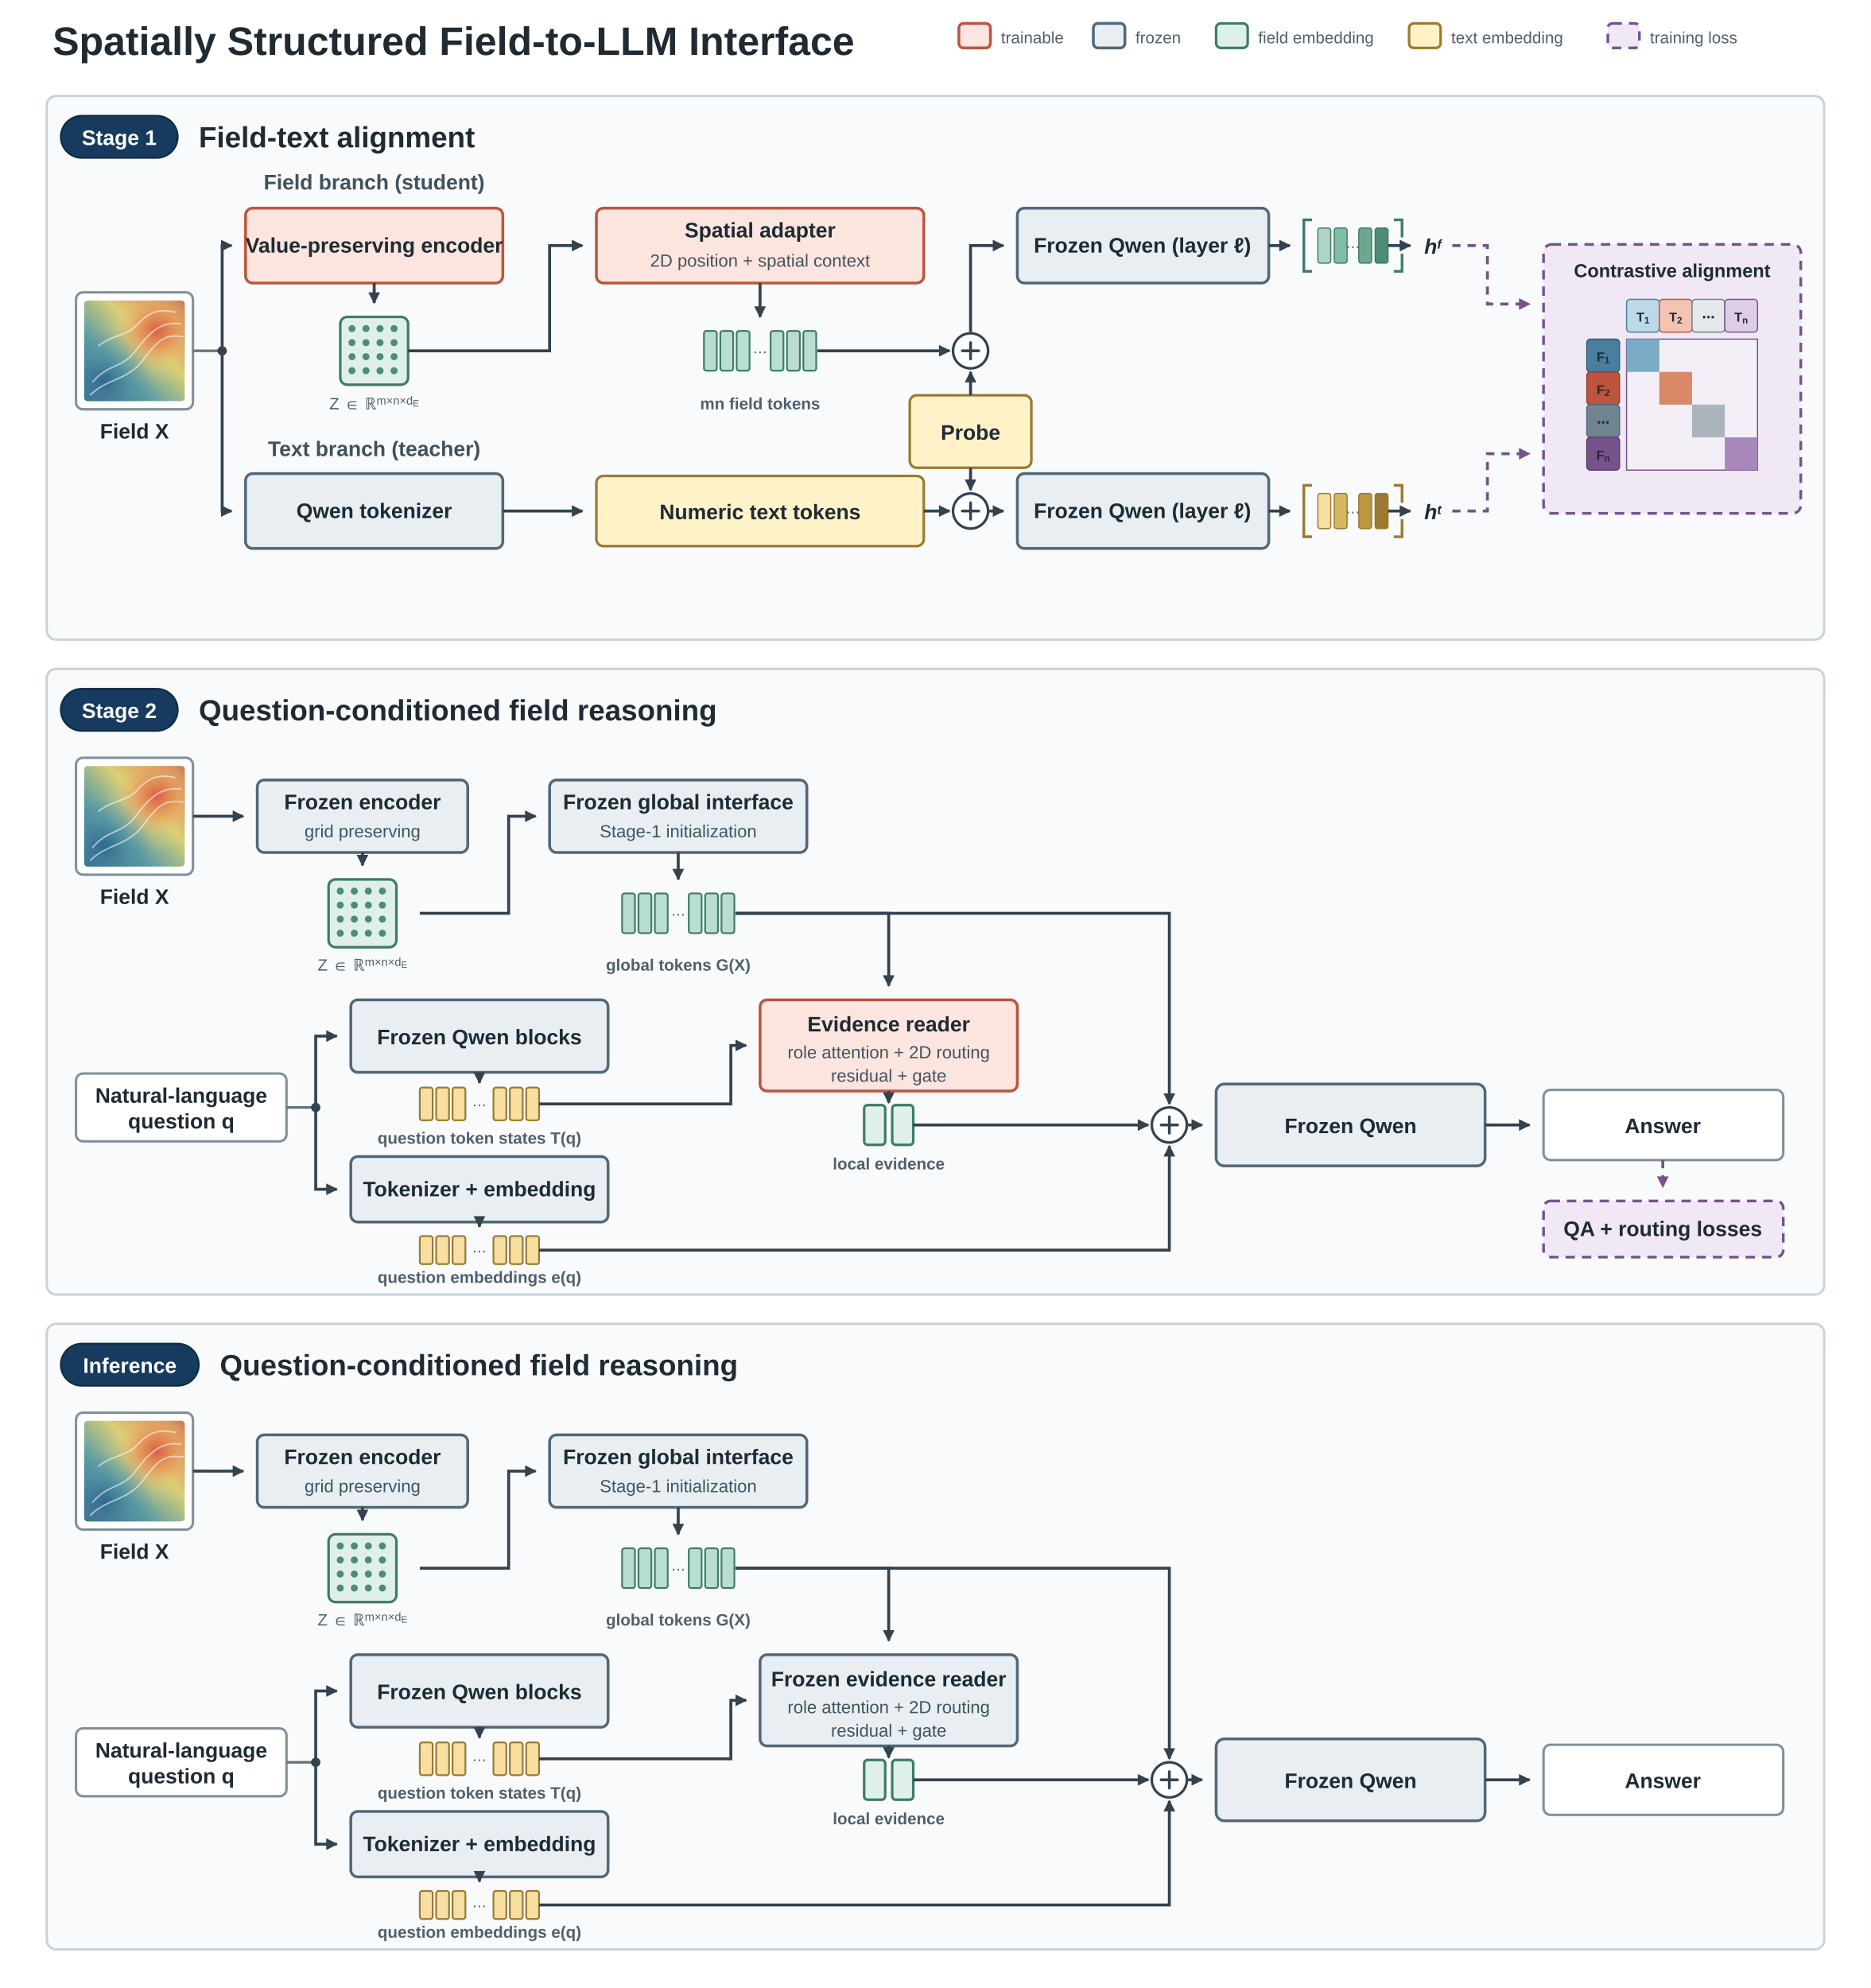
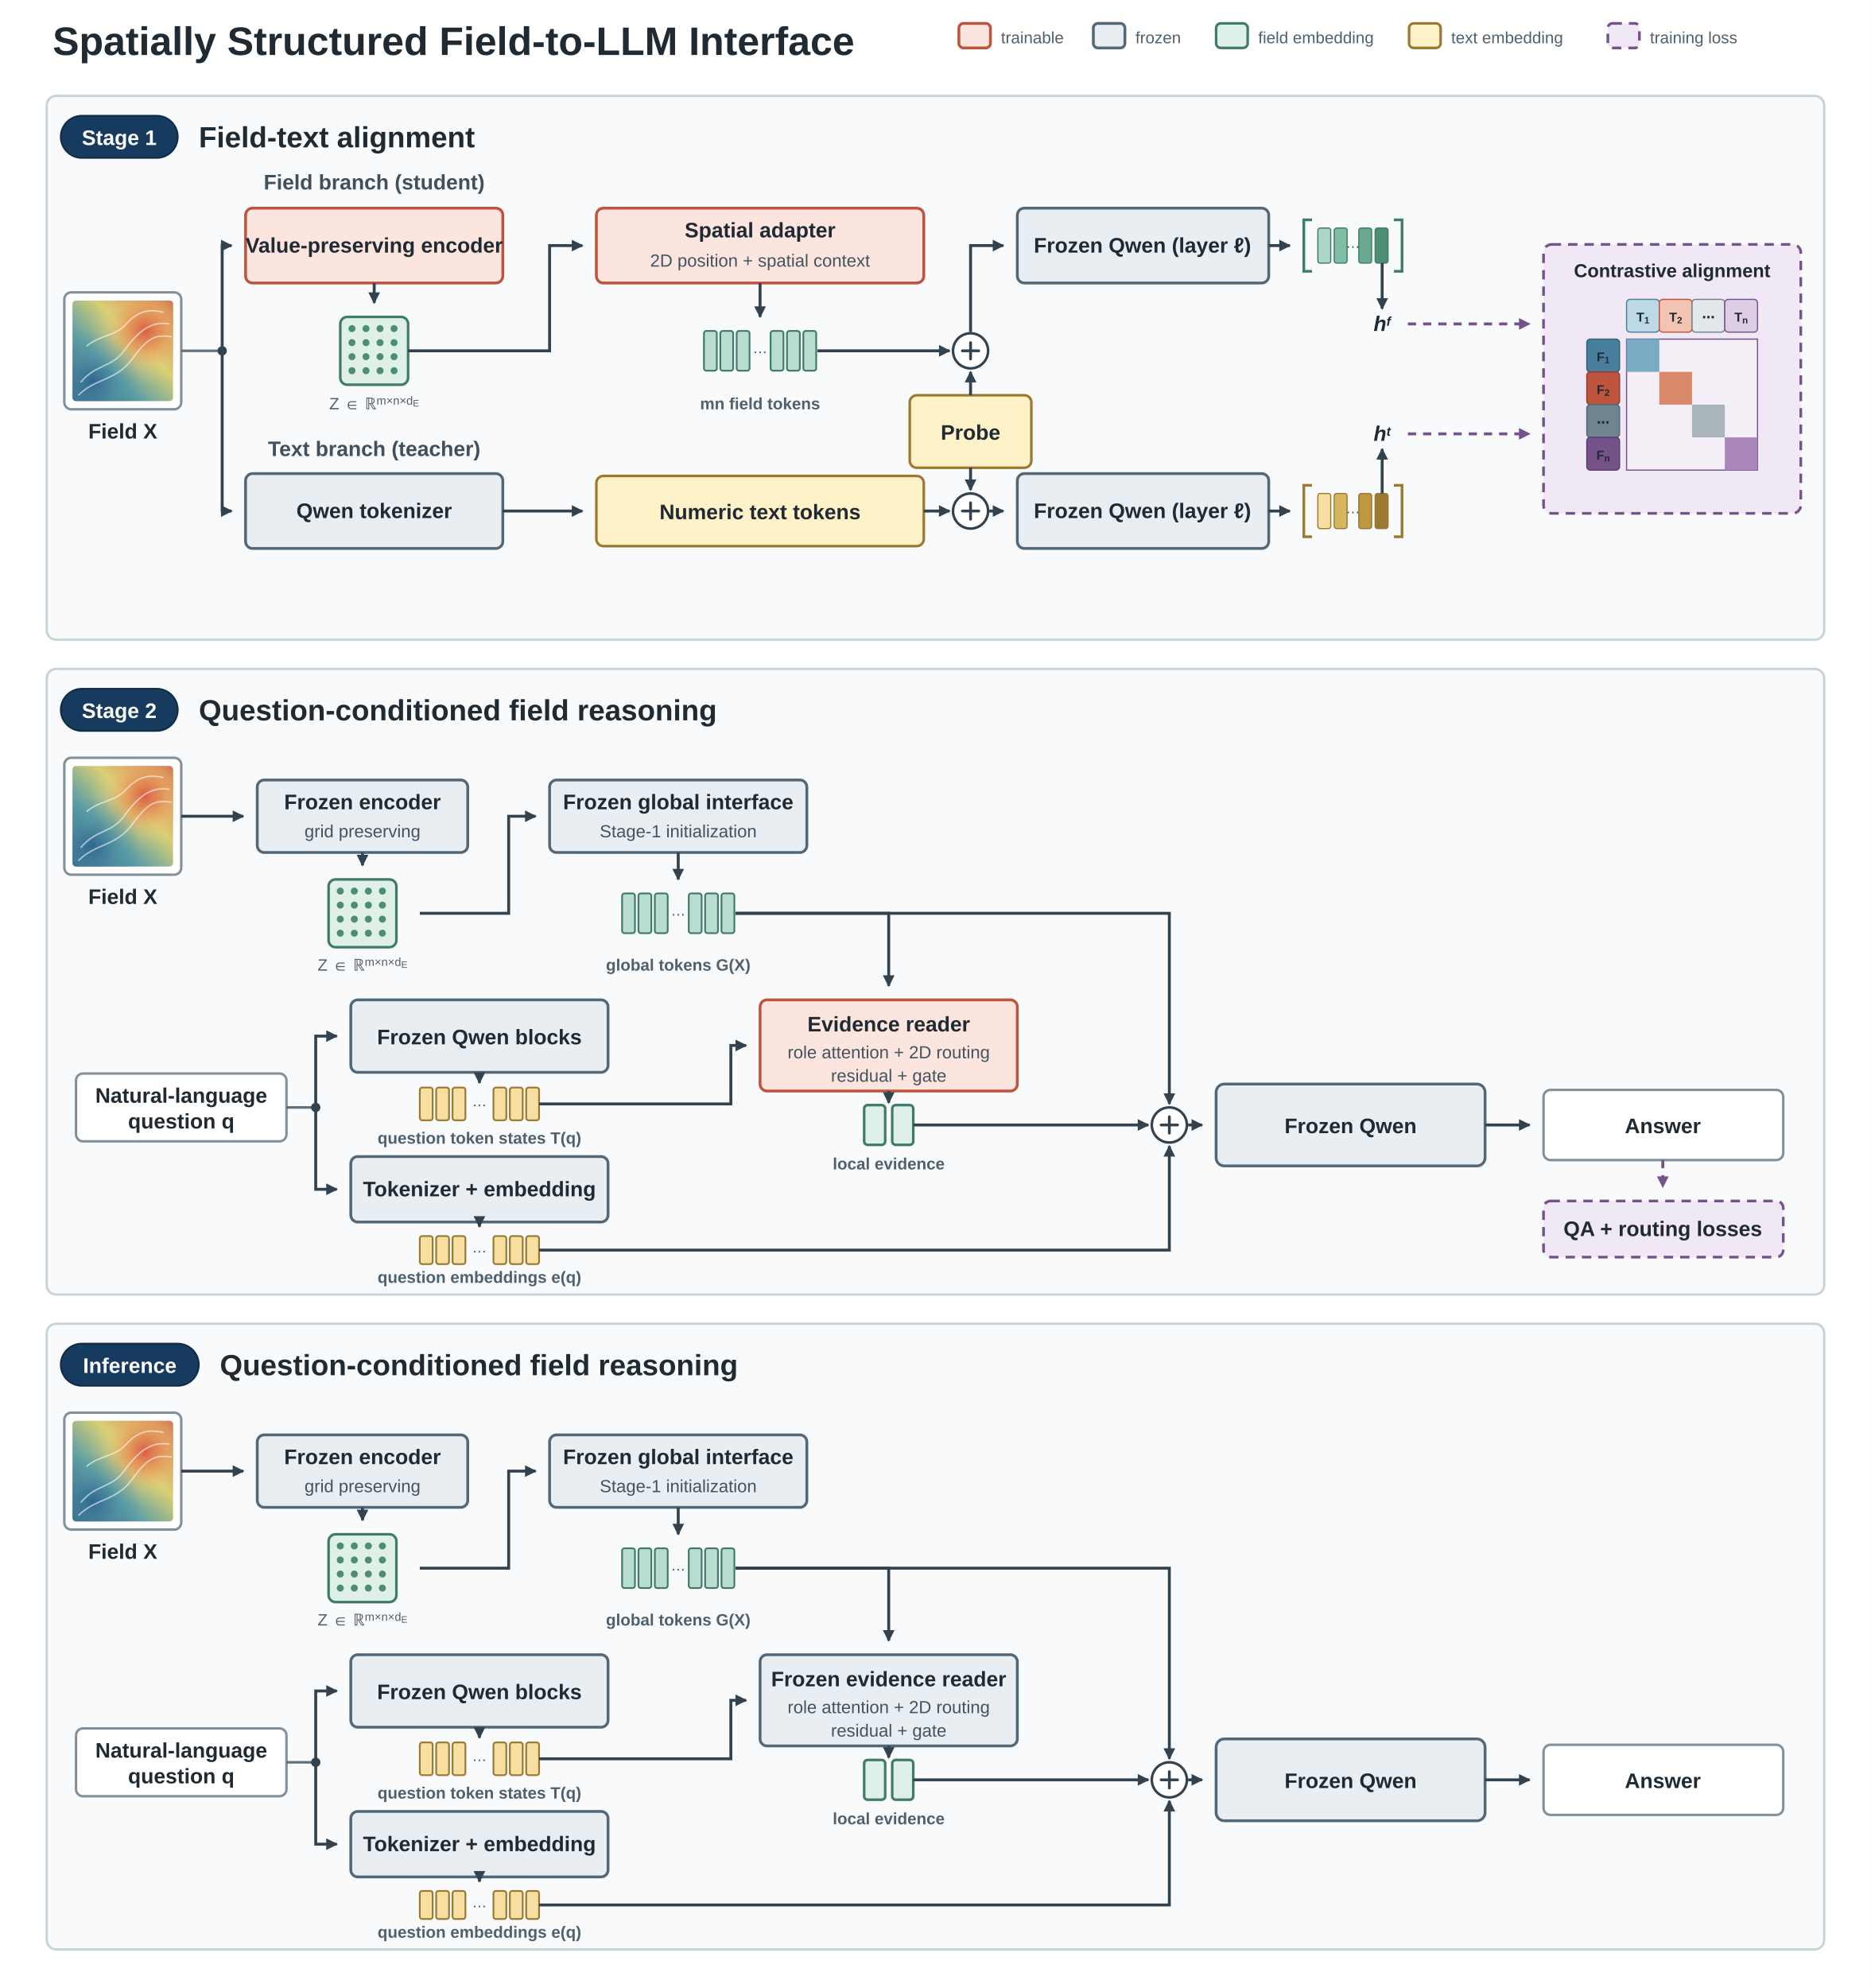
<svg xmlns="http://www.w3.org/2000/svg" width="1600" height="1700" viewBox="0 0 1600 1700" role="img" aria-labelledby="figure-title figure-desc">
  <defs>
    <marker id="arrow-dark" markerWidth="10" markerHeight="10" refX="9" refY="5" orient="auto" markerUnits="userSpaceOnUse">
      <path d="M0,0 L10,5 L0,10 Z" fill="#33424f" />
    </marker>
    <marker id="arrow-violet" markerWidth="10" markerHeight="10" refX="9" refY="5" orient="auto" markerUnits="userSpaceOnUse">
      <path d="M0,0 L10,5 L0,10 Z" fill="#76528b" />
    </marker>
    <linearGradient id="field-base" x1="0" y1="1" x2="1" y2="0">
      <stop offset="0" stop-color="#315f86" />
      <stop offset="0.34" stop-color="#5d9fa4" />
      <stop offset="0.62" stop-color="#d8cf74" />
      <stop offset="1" stop-color="#c95443" />
    </linearGradient>
    <radialGradient id="field-hotspot" cx="72%" cy="30%" r="55%">
      <stop offset="0" stop-color="#db5d44" stop-opacity="0.98" />
      <stop offset="0.38" stop-color="#e7a15e" stop-opacity="0.82" />
      <stop offset="0.75" stop-color="#efd681" stop-opacity="0.18" />
      <stop offset="1" stop-color="#efd681" stop-opacity="0" />
    </radialGradient>
    <radialGradient id="field-coolspot" cx="20%" cy="80%" r="48%">
      <stop offset="0" stop-color="#2c668e" stop-opacity="0.92" />
      <stop offset="0.58" stop-color="#4f8fa5" stop-opacity="0.42" />
      <stop offset="1" stop-color="#4f8fa5" stop-opacity="0" />
    </radialGradient>
    <style>
      text { font-family: Arial, Helvetica, sans-serif; fill: #1f2a33; letter-spacing: 0; }
      .title { font-size: 34px; font-weight: 700; } .panel-title { font-size: 25px; font-weight: 700; }
      .stage-badge { fill: #173b5e; stroke: #0f2b45; stroke-width: 1.5; }
      .stage-badge-text { font-size: 18px; font-weight: 700; fill: #ffffff; }
      .lane { font-size: 18px; font-weight: 700; fill: #40515d; } .box-title { font-size: 18px; font-weight: 700; }
      .box-text { font-size: 15px; fill: #43535f; } .small { font-size: 14px; fill: #50606c; } .tiny { font-size: 12px; fill: #50606c; }
      .panel { fill: #f8fafb; stroke: #c8d2d9; stroke-width: 2; }
      .trainable { fill: #fbe5de; stroke: #bd543e; stroke-width: 2.4; }
      .frozen { fill: #e9eef2; stroke: #526879; stroke-width: 2.4; }
      .field-token { fill: #dff0e8; stroke: #3f7c65; stroke-width: 2.2; }
      .text-token { fill: #fff2c9; stroke: #9b7930; stroke-width: 2.2; }
      .loss-only { fill: #f0e8f4; stroke: #76528b; stroke-width: 2.3; stroke-dasharray: 8 6; }
      .neutral { fill: #ffffff; stroke: #81909b; stroke-width: 2.1; }
      .arrow { fill: none; stroke: #33424f; stroke-width: 2.5; marker-end: url(#arrow-dark); }
      .arrow-violet { fill: none; stroke: #76528b; stroke-width: 2.5; stroke-dasharray: 7 6; marker-end: url(#arrow-violet); }
      .connector { fill: none; stroke: #60717d; stroke-width: 2.2; }
      .bracket-field { fill: none; stroke: #3f7c65; stroke-width: 2.3; } .bracket-text { fill: none; stroke: #9b7930; stroke-width: 2.3; }
    </style>
    <g id="heatmap">
      <rect x="0" y="0" width="100" height="100" rx="6" class="neutral" />
      <rect x="7" y="7" width="86" height="86" rx="3" fill="url(#field-base)" />
      <rect x="7" y="7" width="86" height="86" rx="3" fill="url(#field-hotspot)" />
      <rect x="7" y="7" width="86" height="86" rx="3" fill="url(#field-coolspot)" />
      <g fill="none" stroke="#ffffff" stroke-width="1.2" opacity="0.58">
        <path d="M14 77 C27 61, 40 65, 51 50 S73 24, 90 27" />
        <path d="M12 88 C27 73, 44 76, 58 57 S78 36, 92 38" />
        <path d="M19 46 C31 36, 43 38, 53 27 S72 14, 85 17" />
      </g>
    </g>
    <g id="latent-map">
      <rect x="0" y="0" width="58" height="58" rx="6" class="field-token" />
      <g fill="#4d8d73">
        <circle cx="10" cy="10" r="3" />
        <circle cx="22" cy="10" r="3" />
        <circle cx="34" cy="10" r="3" />
        <circle cx="46" cy="10" r="3" />
        <circle cx="10" cy="22" r="3" />
        <circle cx="22" cy="22" r="3" />
        <circle cx="34" cy="22" r="3" />
        <circle cx="46" cy="22" r="3" />
        <circle cx="10" cy="34" r="3" />
        <circle cx="22" cy="34" r="3" />
        <circle cx="34" cy="34" r="3" />
        <circle cx="46" cy="34" r="3" />
        <circle cx="10" cy="46" r="3" />
        <circle cx="22" cy="46" r="3" />
        <circle cx="34" cy="46" r="3" />
        <circle cx="46" cy="46" r="3" />
      </g>
    </g>
    <g id="concat-node">
      <circle cx="16" cy="16" r="15" fill="#ffffff" stroke="#33424f" stroke-width="2.2" />
      <path d="M9 16 H23 M16 9 V23" fill="none" stroke="#33424f" stroke-width="2.4" stroke-linecap="round" />
    </g>
  </defs>
  <rect x="0" y="0" width="1600" height="1700" fill="#ffffff" />
  <g id="header">
    <text x="45" y="47" class="title">Spatially Structured Field-to-LLM Interface</text>
    <g id="legend" transform="translate(820,20)">
      <rect x="0" y="0" width="27" height="21" rx="4" class="trainable" />
      <text x="36" y="17" class="small">trainable</text>
      <rect x="115" y="0" width="27" height="21" rx="4" class="frozen" />
      <text x="151" y="17" class="small">frozen</text>
      <rect x="220" y="0" width="27" height="21" rx="4" class="field-token" />
      <text x="256" y="17" class="small">field embedding</text>
      <rect x="385" y="0" width="27" height="21" rx="4" class="text-token" />
      <text x="421" y="17" class="small">text embedding</text>
      <rect x="555" y="0" width="27" height="21" rx="4" class="loss-only" />
      <text x="591" y="17" class="small">training loss</text>
    </g>
  </g>
  <g id="stage1">
    <rect x="40" y="82" width="1520" height="465" rx="8" class="panel" />
    <rect x="52" y="99" width="100" height="36" rx="18" class="stage-badge" />
    <text x="102" y="124" text-anchor="middle" class="stage-badge-text">Stage 1</text>
    <text x="170" y="126" class="panel-title">Field-text alignment</text>
-     <use href="#heatmap" x="65" y="250" />
-     <text x="115" y="375" text-anchor="middle" class="box-title">Field X</text>
-     <path d="M165 300 H190" class="connector" />
+     <use href="#heatmap" x="55" y="250" />
+     <text x="105" y="375" text-anchor="middle" class="box-title">Field X</text>
+     <path d="M155 300 H190" class="connector" />
    <circle cx="190" cy="300" r="4" fill="#33424f" />
    <path d="M190 300 V210 H198" class="arrow" />
    <path d="M190 300 V437 H198" class="arrow" />
    <text x="320" y="162" text-anchor="middle" class="lane">Field branch (student)</text>
    <rect x="210" y="178" width="220" height="64" rx="6" class="trainable" />
    <text x="320" y="216" text-anchor="middle" class="box-title">Value-preserving encoder</text>
    <path d="M320 242 V259" class="arrow" />
    <use href="#latent-map" x="291" y="271" />
    <text x="320" y="350" text-anchor="middle" class="small">Z ∈ ℝ<tspan baseline-shift="super" font-size="10">m×n×d<tspan baseline-shift="sub" font-size="8">E</tspan>
      </tspan>
    </text>
    <path d="M349 300 H470 V210 H498" class="arrow" />
    <rect x="510" y="178" width="280" height="64" rx="6" class="trainable" />
    <text x="650" y="203" text-anchor="middle" class="box-title">Spatial adapter</text>
    <text x="650" y="228" text-anchor="middle" class="box-text">2D position + spatial context</text>
    <path d="M650 242 V271" class="arrow" />
    <g id="field-token-row">
      <g fill="#b9decf" stroke="#3f7c65" stroke-width="1.5">
        <rect x="602" y="283" width="11" height="34" rx="2" />
        <rect x="616" y="283" width="11" height="34" rx="2" />
        <rect x="630" y="283" width="11" height="34" rx="2" />
        <rect x="659" y="283" width="11" height="34" rx="2" />
        <rect x="673" y="283" width="11" height="34" rx="2" />
        <rect x="687" y="283" width="11" height="34" rx="2" />
      </g>
      <text x="650" y="305" text-anchor="middle" class="tiny">⋯</text>
      <text x="650" y="350" text-anchor="middle" class="small" font-weight="700">mn field tokens</text>
    </g>
    <path d="M699 300 H812" class="arrow" />
    <use href="#concat-node" x="814" y="284" />
    <text x="320" y="390" text-anchor="middle" class="lane">Text branch (teacher)</text>
    <rect x="210" y="405" width="220" height="64" rx="6" class="frozen" />
    <text x="320" y="443" text-anchor="middle" class="box-title">Qwen tokenizer</text>
    <path d="M430 437 H498" class="arrow" />
    <rect x="510" y="407" width="280" height="60" rx="6" class="text-token" />
    <text x="650" y="444" text-anchor="middle" class="box-title">Numeric text tokens</text>
    <path d="M790 437 H812" class="arrow" />
    <use href="#concat-node" x="814" y="421" />
    <g id="shared-probe">
      <rect x="778" y="338" width="104" height="62" rx="6" class="text-token" />
      <text x="830" y="376" text-anchor="middle" class="box-title">Probe</text>
      <path d="M830 338 V318" class="arrow" />
      <path d="M830 400 V419" class="arrow" />
    </g>
    <path d="M830 284 V210 H858" class="arrow" />
    <path d="M846 437 H858" class="arrow" />
    <rect x="870" y="178" width="215" height="64" rx="6" class="frozen" />
    <text x="977" y="216" text-anchor="middle" class="box-title">Frozen Qwen (layer ℓ)</text>
    <rect x="870" y="405" width="215" height="64" rx="6" class="frozen" />
    <text x="977" y="443" text-anchor="middle" class="box-title">Frozen Qwen (layer ℓ)</text>
    <path d="M1085 210 H1103" class="arrow" />
    <path d="M1085 437 H1103" class="arrow" />
    <g id="field-hidden" transform="translate(1122,188)">
      <path d="M0 0 H-7 V44 H0" class="bracket-field" />
      <rect x="5" y="7" width="11" height="30" rx="2" fill="#add6c6" stroke="#3f7c65" />
      <rect x="19" y="7" width="11" height="30" rx="2" fill="#7fbea5" stroke="#3f7c65" />
      <text x="35" y="27" text-anchor="middle" class="tiny">⋯</text>
      <rect x="40" y="7" width="11" height="30" rx="2" fill="#6aa98f" stroke="#3f7c65" />
      <rect x="54" y="7" width="11" height="30" rx="2" fill="#4d8d73" stroke="#3f7c65" />
-       <path d="M70 0 H77 V15 M77 29 V44 H70" class="bracket-field" />
-       <path d="M65 22 H84" class="arrow" />
-       <text x="96" y="29" font-size="18" font-weight="700" font-style="italic">h<tspan baseline-shift="super" font-size="11">f</tspan>
-       </text>
-     </g>
+       <path d="M70 0 H77 V44 H70" class="bracket-field" />
+     </g>
+     <path d="M1182 225 V264" class="arrow" />
+     <text x="1182" y="283" text-anchor="middle" font-size="18" font-weight="700" font-style="italic">h<tspan baseline-shift="super" font-size="11">f</tspan>
+     </text>
+     <path d="M1204 277 H1308" class="arrow-violet" />
    <g id="text-hidden" transform="translate(1122,415)">
      <path d="M0 0 H-7 V44 H0" class="bracket-text" />
      <rect x="5" y="7" width="11" height="30" rx="2" fill="#f6dfa0" stroke="#9b7930" />
      <rect x="19" y="7" width="11" height="30" rx="2" fill="#d6b75f" stroke="#9b7930" />
      <text x="35" y="27" text-anchor="middle" class="tiny">⋯</text>
      <rect x="40" y="7" width="11" height="30" rx="2" fill="#bd9840" stroke="#9b7930" />
      <rect x="54" y="7" width="11" height="30" rx="2" fill="#9b7930" stroke="#9b7930" />
-       <path d="M70 0 H77 V15 M77 29 V44 H70" class="bracket-text" />
-       <path d="M65 22 H84" class="arrow" />
-       <text x="96" y="29" font-size="18" font-weight="700" font-style="italic">h<tspan baseline-shift="super" font-size="11">t</tspan>
-       </text>
-     </g>
-     <path d="M1242 210 H1272 V260 H1308" class="arrow-violet" />
-     <path d="M1242 437 H1272 V388 H1308" class="arrow-violet" />
+       <path d="M70 0 H77 V44 H70" class="bracket-text" />
+     </g>
+     <path d="M1182 422 V384" class="arrow" />
+     <text x="1182" y="377" text-anchor="middle" font-size="18" font-weight="700" font-style="italic">h<tspan baseline-shift="super" font-size="11">t</tspan>
+     </text>
+     <path d="M1204 371 H1308" class="arrow-violet" />
    <g id="stage1-alignment-matrix" transform="translate(1320,209)">
      <rect x="0" y="0" width="220" height="230" rx="7" class="loss-only" />
      <text x="110" y="28" text-anchor="middle" font-size="16" font-weight="700">Contrastive alignment</text>
      <g transform="translate(37,47)">
        <rect x="34" y="0" width="28" height="28" rx="3" fill="#bdd9e7" stroke="#477f9d" />
        <rect x="62" y="0" width="28" height="28" rx="3" fill="#f2c4b1" stroke="#bd543e" />
        <rect x="90" y="0" width="28" height="28" rx="3" fill="#e3e8eb" stroke="#708390" />
        <rect x="118" y="0" width="28" height="28" rx="3" fill="#ddcee5" stroke="#76528b" />
        <text x="48" y="19" text-anchor="middle" font-size="11" font-weight="700">T<tspan baseline-shift="sub" font-size="8">1</tspan>
        </text>
        <text x="76" y="19" text-anchor="middle" font-size="11" font-weight="700">T<tspan baseline-shift="sub" font-size="8">2</tspan>
        </text>
        <text x="104" y="19" text-anchor="middle" font-size="11" font-weight="700">⋯</text>
        <text x="132" y="19" text-anchor="middle" font-size="11" font-weight="700">T<tspan baseline-shift="sub" font-size="8">n</tspan>
        </text>
        <rect x="0" y="34" width="28" height="28" rx="3" fill="#477f9d" stroke="#315f78" />
        <rect x="0" y="62" width="28" height="28" rx="3" fill="#bd543e" stroke="#8e3f2f" />
        <rect x="0" y="90" width="28" height="28" rx="3" fill="#708390" stroke="#526879" />
        <rect x="0" y="118" width="28" height="28" rx="3" fill="#76528b" stroke="#583d68" />
        <text x="14" y="53" text-anchor="middle" font-size="11" font-weight="700" fill="#ffffff">F<tspan baseline-shift="sub" font-size="8">1</tspan>
        </text>
        <text x="14" y="81" text-anchor="middle" font-size="11" font-weight="700" fill="#ffffff">F<tspan baseline-shift="sub" font-size="8">2</tspan>
        </text>
        <text x="14" y="109" text-anchor="middle" font-size="11" font-weight="700" fill="#ffffff">⋯</text>
        <text x="14" y="137" text-anchor="middle" font-size="11" font-weight="700" fill="#ffffff">F<tspan baseline-shift="sub" font-size="8">n</tspan>
        </text>
        <rect x="34" y="34" width="112" height="112" fill="#f4eef7" stroke="#76528b" />
        <rect x="34" y="34" width="28" height="28" fill="#79abc4" />
        <rect x="62" y="62" width="28" height="28" fill="#d98967" />
        <rect x="90" y="90" width="28" height="28" fill="#aab4bb" />
        <rect x="118" y="118" width="28" height="28" fill="#aa87ba" />
        <g class="matrix-grid">
          <line x1="62" y1="34" x2="62" y2="146" />
          <line x1="90" y1="34" x2="90" y2="146" />
          <line x1="118" y1="34" x2="118" y2="146" />
          <line x1="34" y1="62" x2="146" y2="62" />
          <line x1="34" y1="90" x2="146" y2="90" />
          <line x1="34" y1="118" x2="146" y2="118" />
        </g>
      </g>
    </g>
  </g>
  <g id="stage2">
    <rect x="40" y="572" width="1520" height="535" rx="8" class="panel" />
    <rect x="52" y="589" width="100" height="36" rx="18" class="stage-badge" />
    <text x="102" y="614" text-anchor="middle" class="stage-badge-text">Stage 2</text>
    <text x="170" y="616" class="panel-title">Question-conditioned field reasoning</text>
-     <use href="#heatmap" x="65" y="648" />
-     <text x="115" y="773" text-anchor="middle" class="box-title">Field X</text>
-     <path d="M165 698 H208" class="arrow" />
+     <use href="#heatmap" x="55" y="648" />
+     <text x="105" y="773" text-anchor="middle" class="box-title">Field X</text>
+     <path d="M155 698 H208" class="arrow" />
    <rect x="220" y="667" width="180" height="62" rx="6" class="frozen" />
    <text x="310" y="692" text-anchor="middle" class="box-title">Frozen encoder</text>
    <text x="310" y="716" text-anchor="middle" class="box-text">grid preserving</text>
    <path d="M310 729 V740" class="arrow" />
    <g id="stage2-latent">
      <use href="#latent-map" x="281" y="752" />
      <text x="310" y="830" text-anchor="middle" class="small">Z ∈ ℝ<tspan baseline-shift="super" font-size="10">m×n×d<tspan baseline-shift="sub" font-size="8">E</tspan>
        </tspan>
      </text>
    </g>
    <path d="M359 781 H435 V698 H458" class="arrow" />
    <rect x="470" y="667" width="220" height="62" rx="6" class="frozen" />
    <text x="580" y="692" text-anchor="middle" class="box-title">Frozen global interface</text>
    <text x="580" y="716" text-anchor="middle" class="box-text">Stage-1 initialization</text>
    <path d="M580 729 V752" class="arrow" />
    <g id="global-token-row">
      <g fill="#b9decf" stroke="#3f7c65" stroke-width="1.5">
        <rect x="532" y="764" width="11" height="34" rx="2" />
        <rect x="546" y="764" width="11" height="34" rx="2" />
        <rect x="560" y="764" width="11" height="34" rx="2" />
        <rect x="589" y="764" width="11" height="34" rx="2" />
        <rect x="603" y="764" width="11" height="34" rx="2" />
        <rect x="617" y="764" width="11" height="34" rx="2" />
      </g>
      <text x="580" y="786" text-anchor="middle" class="tiny">⋯</text>
      <text x="580" y="830" text-anchor="middle" class="small" font-weight="700">global tokens G(X)</text>
    </g>
    <rect x="65" y="918" width="180" height="58" rx="6" class="neutral" />
    <text x="155" y="943" text-anchor="middle" class="box-title">Natural-language</text>
    <text x="155" y="965" text-anchor="middle" class="box-title">question q</text>
    <path d="M245 947 H270" class="connector" />
    <circle cx="270" cy="947" r="4" fill="#33424f" />
    <path d="M270 947 V886 H288" class="arrow" />
    <rect x="300" y="855" width="220" height="62" rx="6" class="frozen" />
    <text x="410" y="893" text-anchor="middle" class="box-title">Frozen Qwen blocks</text>
    <path d="M410 917 V926" class="arrow" />
    <g id="question-state-row">
      <g fill="#f6dfa0" stroke="#9b7930" stroke-width="1.5">
        <rect x="359" y="930" width="11" height="28" rx="2" />
        <rect x="373" y="930" width="11" height="28" rx="2" />
        <rect x="387" y="930" width="11" height="28" rx="2" />
        <rect x="422" y="930" width="11" height="28" rx="2" />
        <rect x="436" y="930" width="11" height="28" rx="2" />
        <rect x="450" y="930" width="11" height="28" rx="2" />
      </g>
      <text x="410" y="949" text-anchor="middle" class="tiny">⋯</text>
      <text x="410" y="978" text-anchor="middle" class="small" font-weight="700">question token states T(q)</text>
    </g>
    <rect x="650" y="855" width="220" height="78" rx="6" class="trainable" />
    <text x="760" y="882" text-anchor="middle" class="box-title">Evidence reader</text>
    <text x="760" y="905" text-anchor="middle" class="box-text">role attention + 2D routing</text>
    <text x="760" y="925" text-anchor="middle" class="box-text">residual + gate</text>
    <path d="M629 781 H760 V843" class="arrow" />
    <path d="M461 944 H625 V894 H638" class="arrow" />
    <path d="M760 933 V943" class="arrow" />
    <g id="local-token-row">
      <rect x="739" y="945" width="18" height="34" rx="3" class="field-token" />
      <rect x="763" y="945" width="18" height="34" rx="3" class="field-token" />
      <text x="760" y="1000" text-anchor="middle" class="small" font-weight="700">local evidence</text>
    </g>
    <path d="M270 947 V1017 H288" class="arrow" />
    <rect x="300" y="989" width="220" height="56" rx="6" class="frozen" />
    <text x="410" y="1023" text-anchor="middle" class="box-title">Tokenizer + embedding</text>
    <path d="M410 1045 V1049" class="arrow" />
    <g id="question-token-row">
      <g fill="#f6dfa0" stroke="#9b7930" stroke-width="1.5">
        <rect x="359" y="1057" width="11" height="24" rx="2" />
        <rect x="373" y="1057" width="11" height="24" rx="2" />
        <rect x="387" y="1057" width="11" height="24" rx="2" />
        <rect x="422" y="1057" width="11" height="24" rx="2" />
        <rect x="436" y="1057" width="11" height="24" rx="2" />
        <rect x="450" y="1057" width="11" height="24" rx="2" />
      </g>
      <text x="410" y="1074" text-anchor="middle" class="tiny">⋯</text>
      <text x="410" y="1097" text-anchor="middle" class="small" font-weight="700">question embeddings e(q)</text>
    </g>
    <path d="M629 781 H1000 V944" class="arrow" />
    <path d="M781 962 H982" class="arrow" />
    <path d="M461 1069 H1000 V980" class="arrow" />
    <use href="#concat-node" x="984" y="946" />
    <path d="M1016 962 H1028" class="arrow" />
    <rect x="1040" y="927" width="230" height="70" rx="7" class="frozen" />
    <text x="1155" y="969" text-anchor="middle" class="box-title">Frozen Qwen</text>
    <path d="M1270 962 H1308" class="arrow" />
    <rect x="1320" y="932" width="205" height="60" rx="6" class="neutral" />
    <text x="1422" y="969" text-anchor="middle" class="box-title">Answer</text>
    <path d="M1422 992 V1015" class="arrow-violet" />
    <rect x="1320" y="1027" width="205" height="48" rx="6" class="loss-only" />
    <text x="1422" y="1057" text-anchor="middle" class="box-title">QA + routing losses</text>
  </g>
  <g id="inference">
    <rect x="40" y="1132" width="1520" height="535" rx="8" class="panel" />
    <rect x="52" y="1149" width="118" height="36" rx="18" class="stage-badge" />
    <text x="111" y="1174" text-anchor="middle" class="stage-badge-text">Inference</text>
    <text x="188" y="1176" class="panel-title">Question-conditioned field reasoning</text>
-     <use href="#heatmap" x="65" y="1208" />
-     <text x="115" y="1333" text-anchor="middle" class="box-title">Field X</text>
-     <path d="M165 1258 H208" class="arrow" />
+     <use href="#heatmap" x="55" y="1208" />
+     <text x="105" y="1333" text-anchor="middle" class="box-title">Field X</text>
+     <path d="M155 1258 H208" class="arrow" />
    <rect x="220" y="1227" width="180" height="62" rx="6" class="frozen" />
    <text x="310" y="1252" text-anchor="middle" class="box-title">Frozen encoder</text>
    <text x="310" y="1276" text-anchor="middle" class="box-text">grid preserving</text>
    <path d="M310 1289 V1300" class="arrow" />
    <g id="inference-latent">
      <use href="#latent-map" x="281" y="1312" />
      <text x="310" y="1390" text-anchor="middle" class="small">Z ∈ ℝ<tspan baseline-shift="super" font-size="10">m×n×d<tspan baseline-shift="sub" font-size="8">E</tspan>
        </tspan>
      </text>
    </g>
    <path d="M359 1341 H435 V1258 H458" class="arrow" />
    <rect x="470" y="1227" width="220" height="62" rx="6" class="frozen" />
    <text x="580" y="1252" text-anchor="middle" class="box-title">Frozen global interface</text>
    <text x="580" y="1276" text-anchor="middle" class="box-text">Stage-1 initialization</text>
    <path d="M580 1289 V1312" class="arrow" />
    <g id="inference-global-token-row">
      <g fill="#b9decf" stroke="#3f7c65" stroke-width="1.5">
        <rect x="532" y="1324" width="11" height="34" rx="2" />
        <rect x="546" y="1324" width="11" height="34" rx="2" />
        <rect x="560" y="1324" width="11" height="34" rx="2" />
        <rect x="589" y="1324" width="11" height="34" rx="2" />
        <rect x="603" y="1324" width="11" height="34" rx="2" />
        <rect x="617" y="1324" width="11" height="34" rx="2" />
      </g>
      <text x="580" y="1346" text-anchor="middle" class="tiny">⋯</text>
      <text x="580" y="1390" text-anchor="middle" class="small" font-weight="700">global tokens G(X)</text>
    </g>
    <rect x="65" y="1478" width="180" height="58" rx="6" class="neutral" />
    <text x="155" y="1503" text-anchor="middle" class="box-title">Natural-language</text>
    <text x="155" y="1525" text-anchor="middle" class="box-title">question q</text>
    <path d="M245 1507 H270" class="connector" />
    <circle cx="270" cy="1507" r="4" fill="#33424f" />
    <path d="M270 1507 V1446 H288" class="arrow" />
    <rect x="300" y="1415" width="220" height="62" rx="6" class="frozen" />
    <text x="410" y="1453" text-anchor="middle" class="box-title">Frozen Qwen blocks</text>
    <path d="M410 1477 V1486" class="arrow" />
    <g id="inference-question-state-row">
      <g fill="#f6dfa0" stroke="#9b7930" stroke-width="1.5">
        <rect x="359" y="1490" width="11" height="28" rx="2" />
        <rect x="373" y="1490" width="11" height="28" rx="2" />
        <rect x="387" y="1490" width="11" height="28" rx="2" />
        <rect x="422" y="1490" width="11" height="28" rx="2" />
        <rect x="436" y="1490" width="11" height="28" rx="2" />
        <rect x="450" y="1490" width="11" height="28" rx="2" />
      </g>
      <text x="410" y="1509" text-anchor="middle" class="tiny">⋯</text>
      <text x="410" y="1538" text-anchor="middle" class="small" font-weight="700">question token states T(q)</text>
    </g>
    <rect x="650" y="1415" width="220" height="78" rx="6" class="frozen" />
    <text x="760" y="1442" text-anchor="middle" class="box-title">Frozen evidence reader</text>
    <text x="760" y="1465" text-anchor="middle" class="box-text">role attention + 2D routing</text>
    <text x="760" y="1485" text-anchor="middle" class="box-text">residual + gate</text>
    <path d="M629 1341 H760 V1403" class="arrow" />
    <path d="M461 1504 H625 V1454 H638" class="arrow" />
    <path d="M760 1493 V1503" class="arrow" />
    <g id="inference-local-token-row">
      <rect x="739" y="1505" width="18" height="34" rx="3" class="field-token" />
      <rect x="763" y="1505" width="18" height="34" rx="3" class="field-token" />
      <text x="760" y="1560" text-anchor="middle" class="small" font-weight="700">local evidence</text>
    </g>
    <path d="M270 1507 V1577 H288" class="arrow" />
    <rect x="300" y="1549" width="220" height="56" rx="6" class="frozen" />
    <text x="410" y="1583" text-anchor="middle" class="box-title">Tokenizer + embedding</text>
    <path d="M410 1605 V1609" class="arrow" />
    <g id="inference-question-token-row">
      <g fill="#f6dfa0" stroke="#9b7930" stroke-width="1.5">
        <rect x="359" y="1617" width="11" height="24" rx="2" />
        <rect x="373" y="1617" width="11" height="24" rx="2" />
        <rect x="387" y="1617" width="11" height="24" rx="2" />
        <rect x="422" y="1617" width="11" height="24" rx="2" />
        <rect x="436" y="1617" width="11" height="24" rx="2" />
        <rect x="450" y="1617" width="11" height="24" rx="2" />
      </g>
      <text x="410" y="1634" text-anchor="middle" class="tiny">⋯</text>
      <text x="410" y="1657" text-anchor="middle" class="small" font-weight="700">question embeddings e(q)</text>
    </g>
    <path d="M629 1341 H1000 V1504" class="arrow" />
    <path d="M781 1522 H982" class="arrow" />
    <path d="M461 1629 H1000 V1540" class="arrow" />
    <use href="#concat-node" x="984" y="1506" />
    <path d="M1016 1522 H1028" class="arrow" />
    <rect x="1040" y="1487" width="230" height="70" rx="7" class="frozen" />
    <text x="1155" y="1529" text-anchor="middle" class="box-title">Frozen Qwen</text>
    <path d="M1270 1522 H1308" class="arrow" />
    <rect x="1320" y="1492" width="205" height="60" rx="6" class="neutral" />
    <text x="1422" y="1529" text-anchor="middle" class="box-title">Answer</text>
  </g>
</svg>
